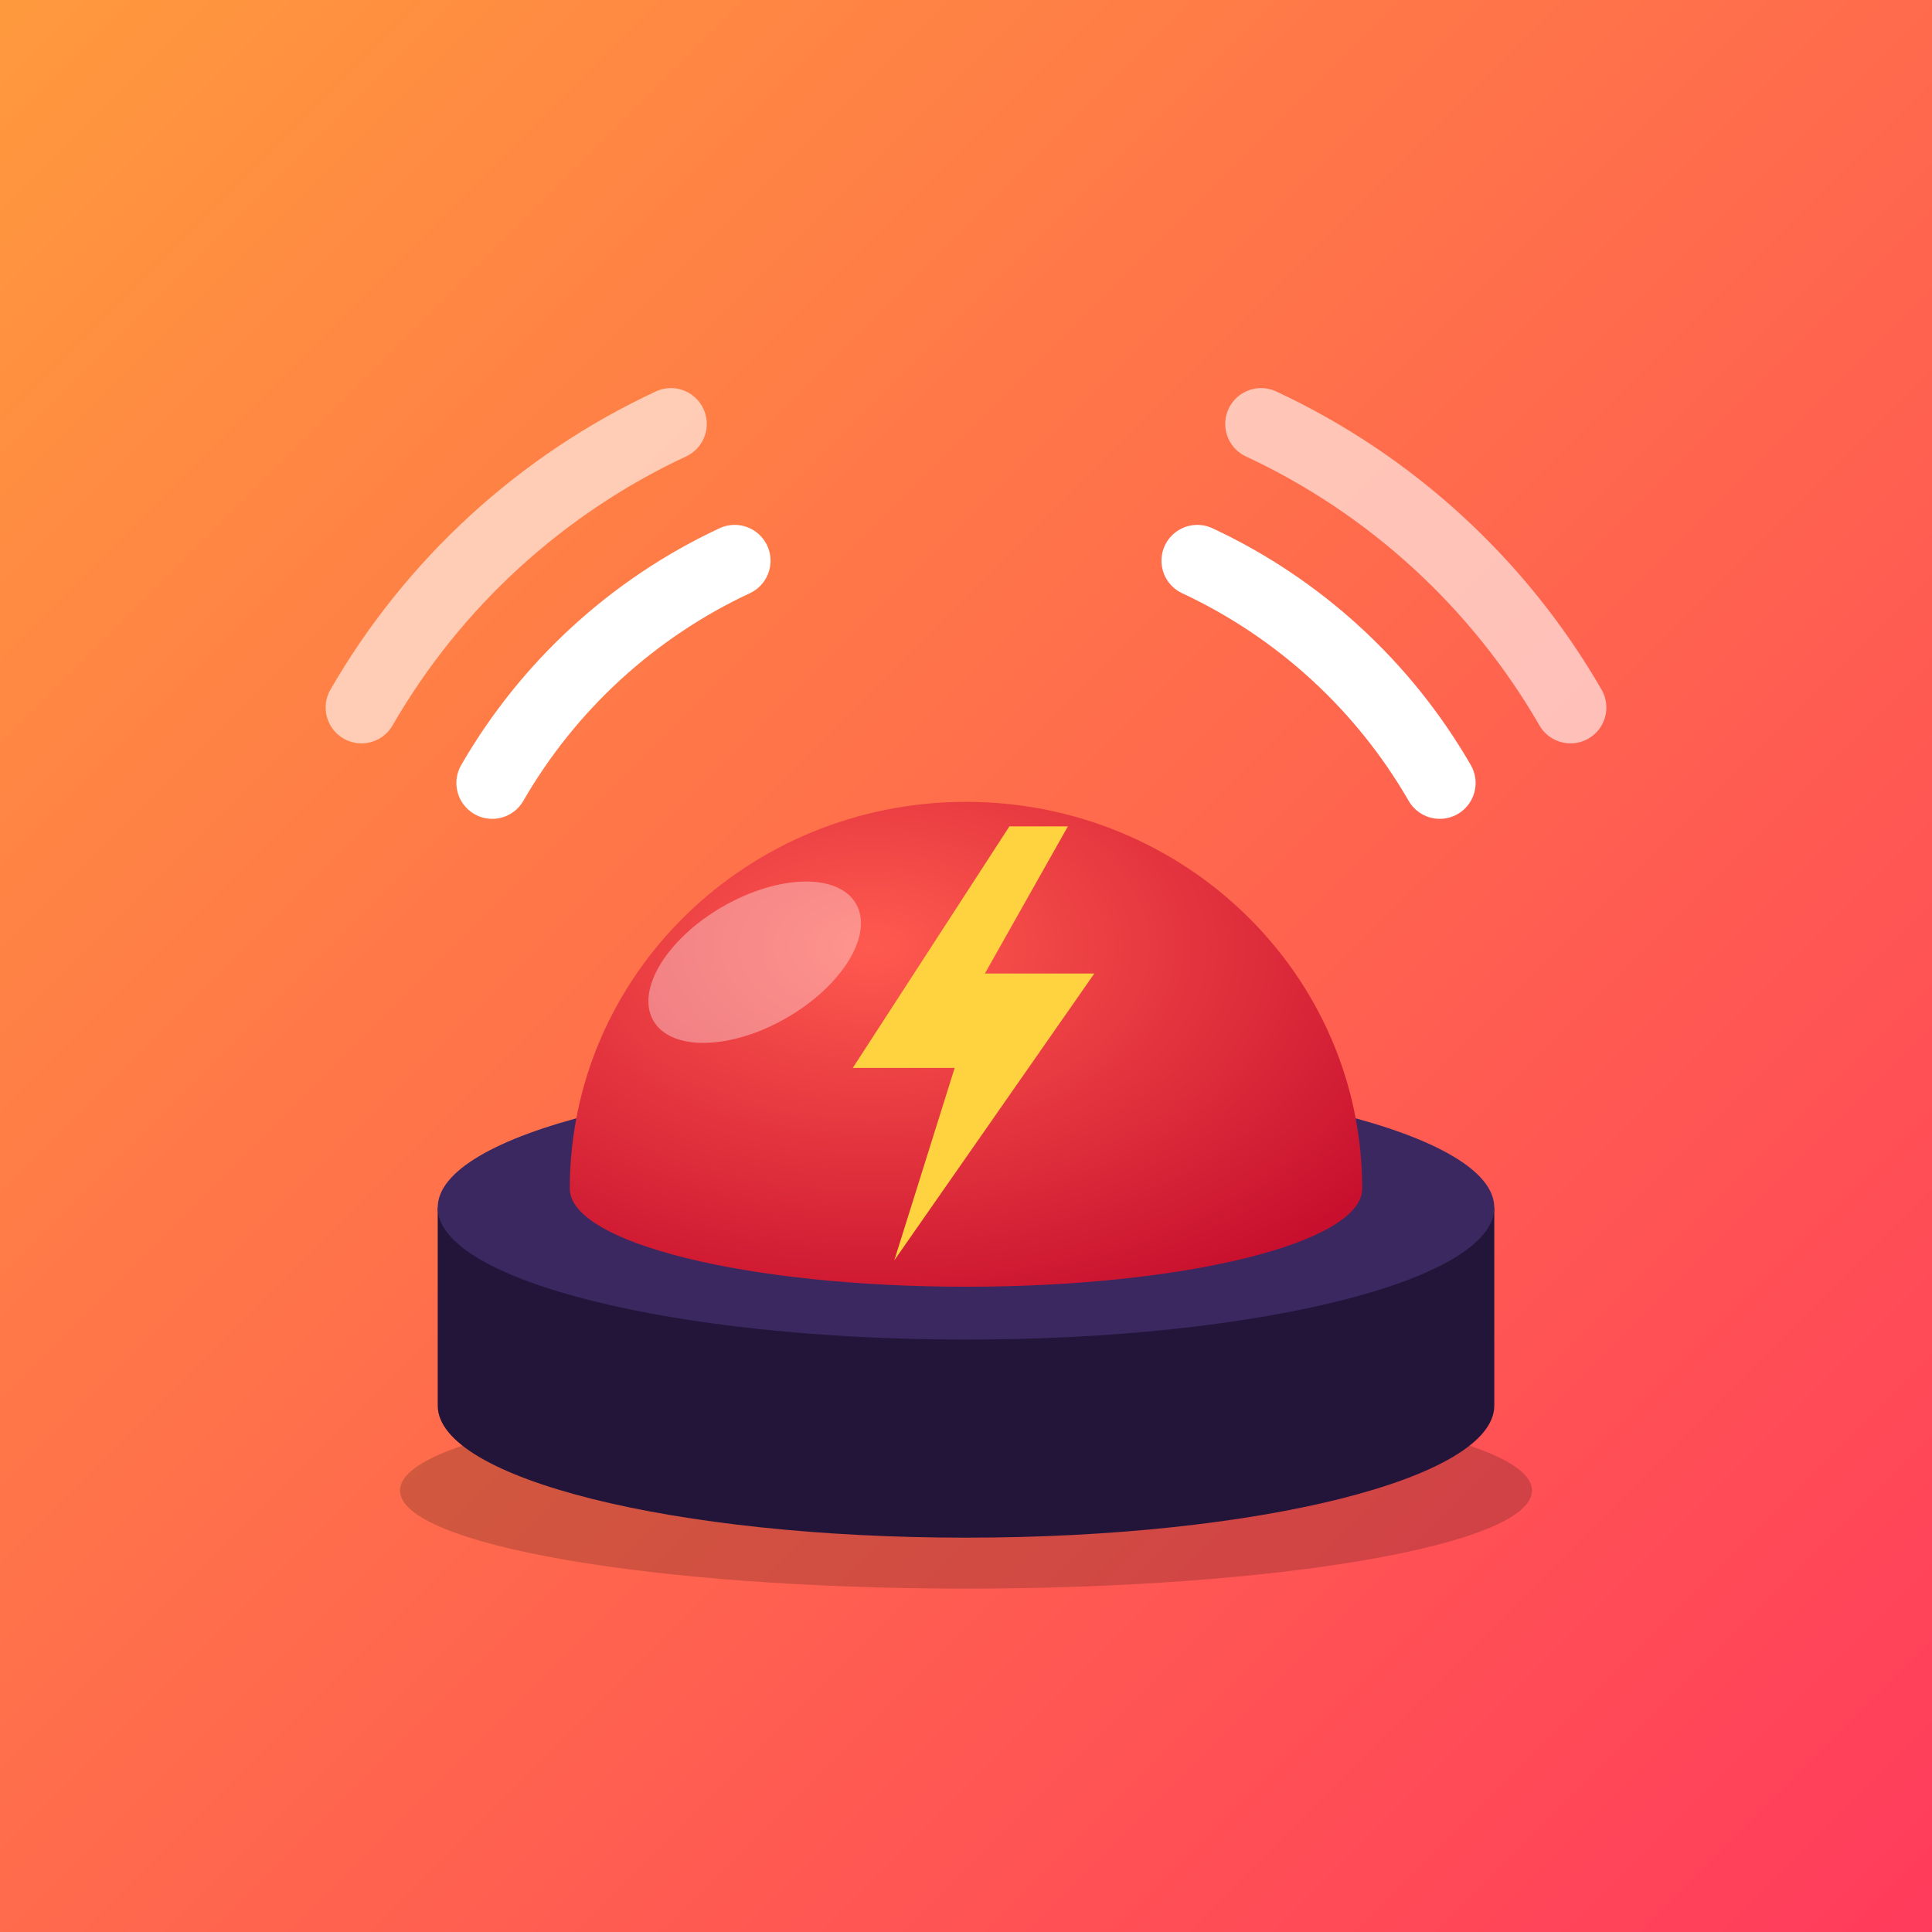
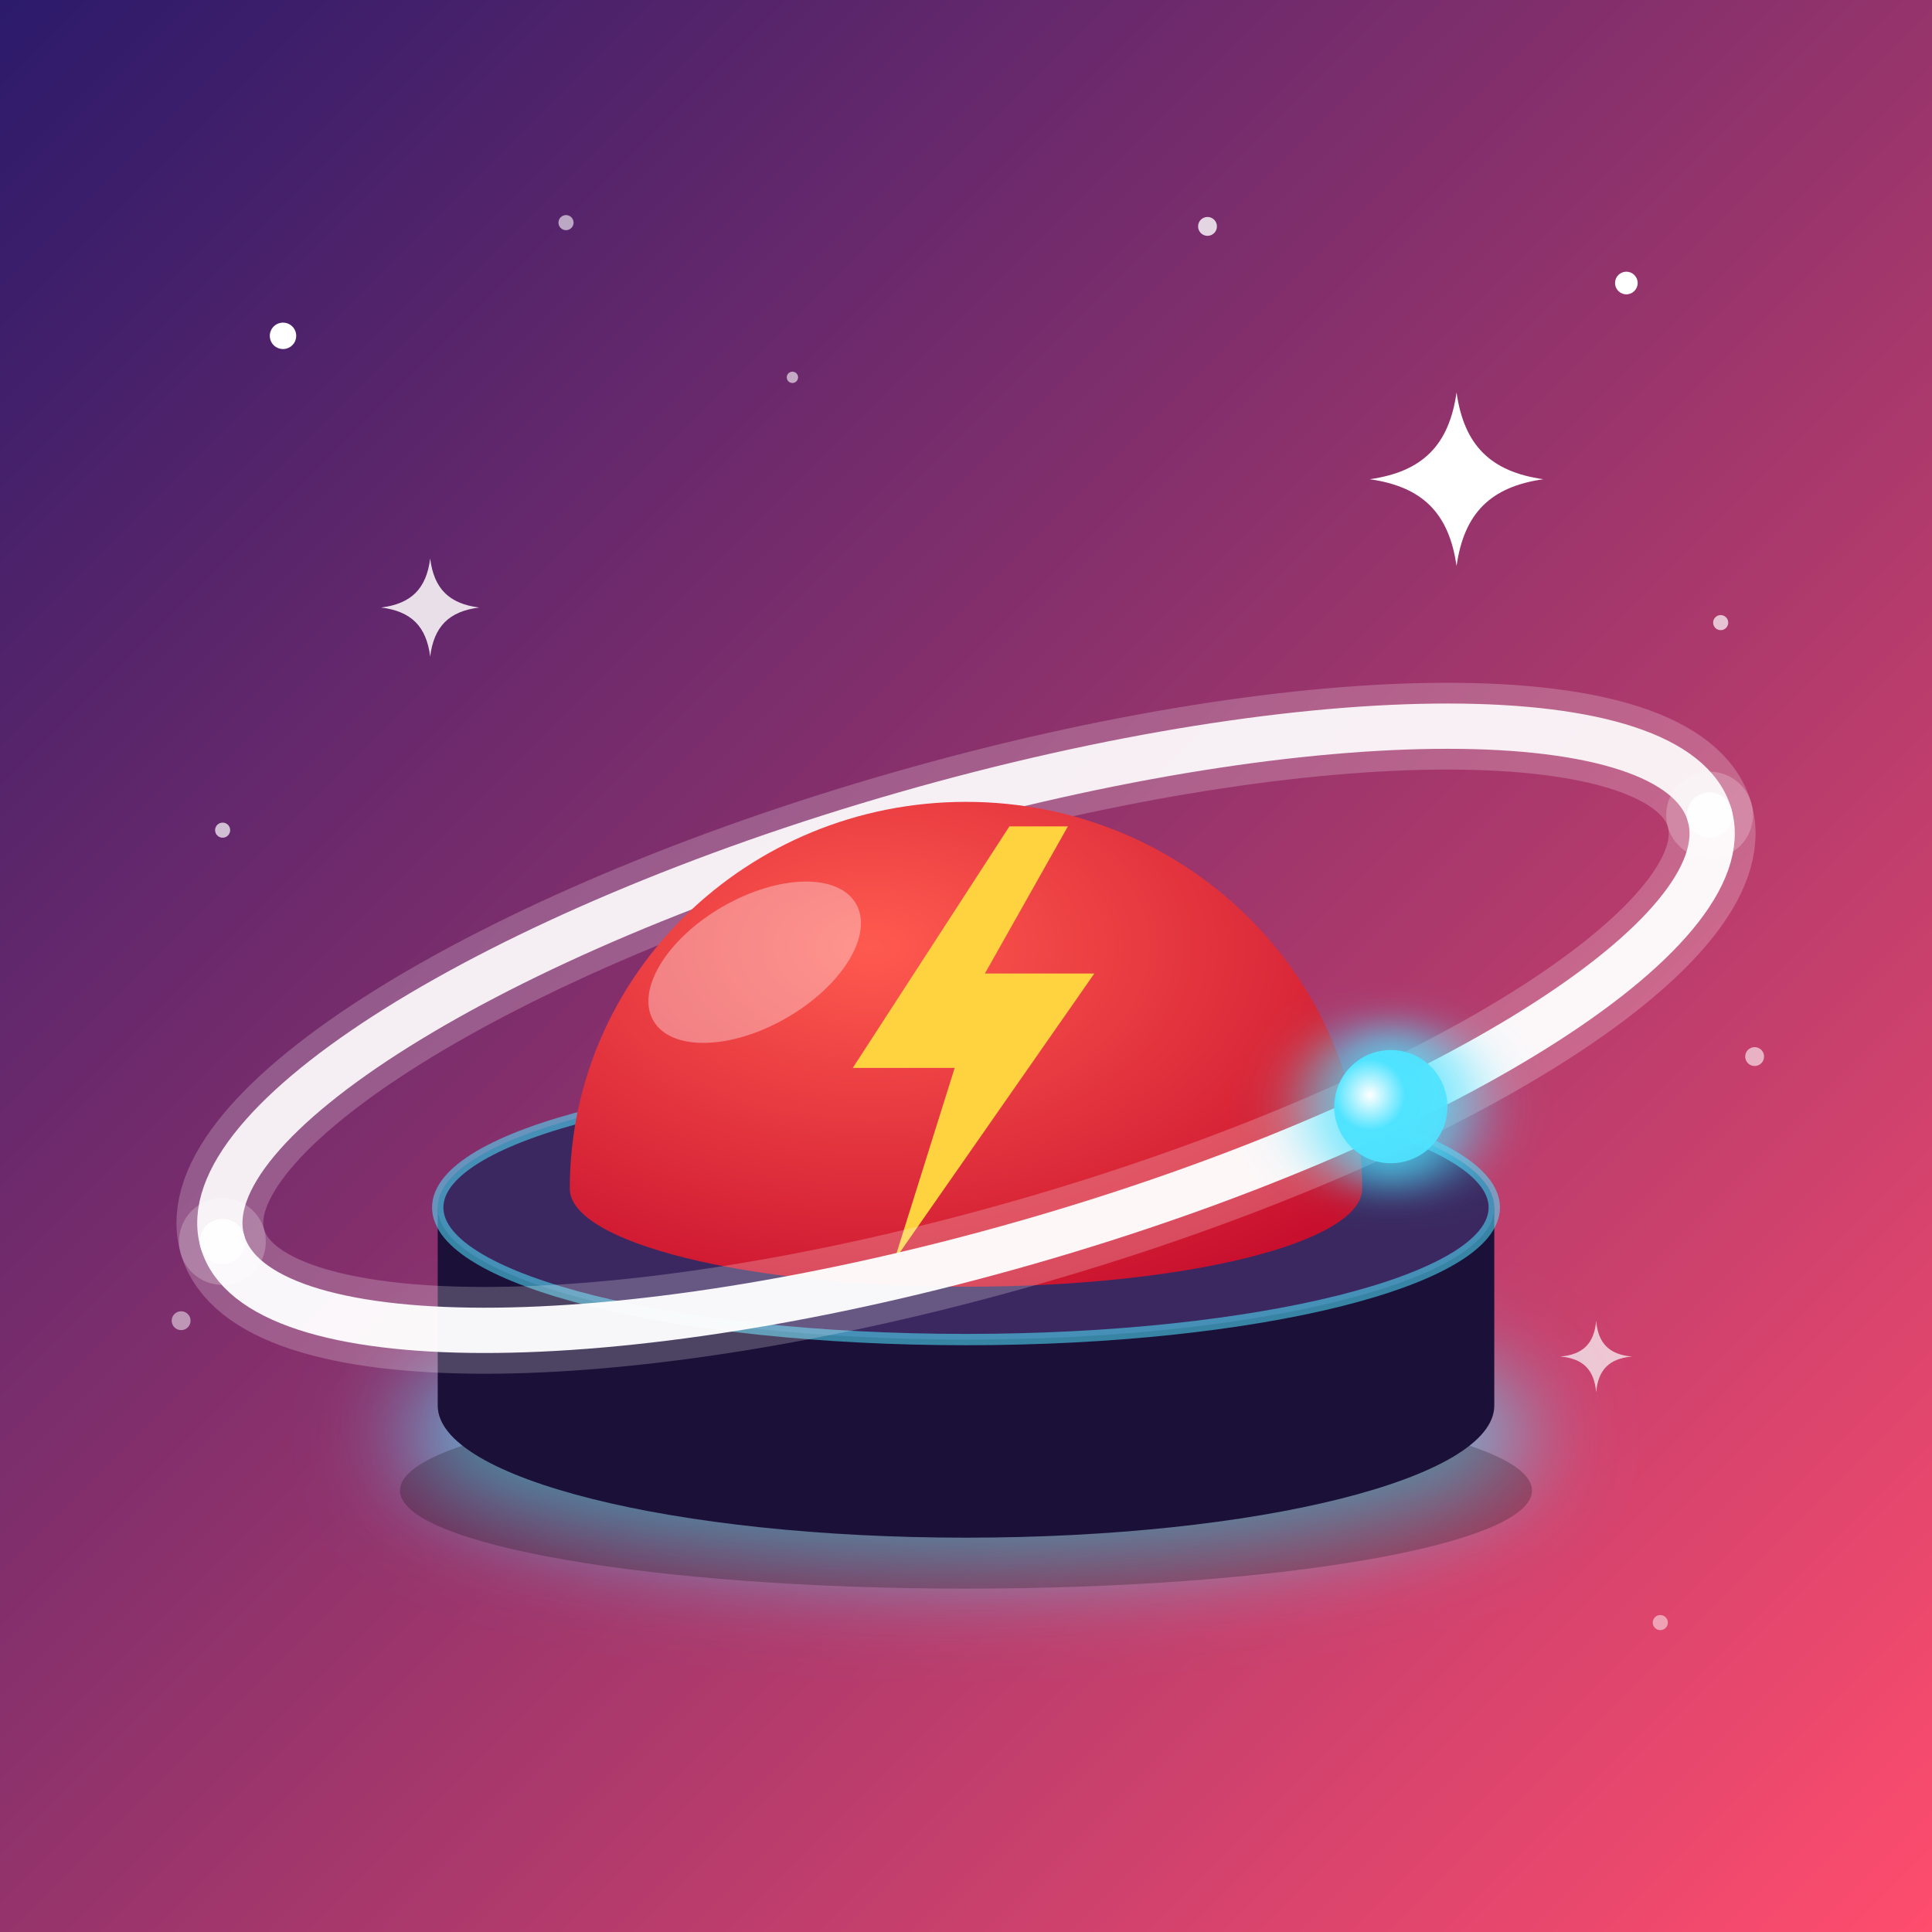
<svg xmlns="http://www.w3.org/2000/svg" width="1024" height="1024" viewBox="0 0 1024 1024">
  <defs>
    <linearGradient id="bg" x1="0" y1="0" x2="1" y2="1">
-       <stop offset="0" stop-color="#FF9A3D" />
-       <stop offset="1" stop-color="#FF3B5C" />
+       <stop offset="0" stop-color="#2B1A6B" />
+       <stop offset="1" stop-color="#FF4D6D" />
    </linearGradient>
    <radialGradient id="dome" cx="0.38" cy="0.3" r="0.8">
      <stop offset="0" stop-color="#FF5A4F" />
      <stop offset="1" stop-color="#C8102E" />
    </radialGradient>
+     <radialGradient id="orbFill" cx="0.35" cy="0.35" r="0.7">
+       <stop offset="0" stop-color="#FFFFFF" />
+       <stop offset="0.45" stop-color="#4FE3FF" />
+       <stop offset="1" stop-color="#4FE3FF" stop-opacity="0.9" />
+     </radialGradient>
+     <filter id="blur" x="-50%" y="-50%" width="200%" height="200%">
+       <feGaussianBlur stdDeviation="26" />
+     </filter>
+     <filter id="blurSmall" x="-100%" y="-100%" width="300%" height="300%">
+       <feGaussianBlur stdDeviation="14" />
+     </filter>
  </defs>
  <rect width="1024" height="1024" fill="url(#bg)" />
-   <g fill="none" stroke="#FFFFFF" stroke-width="38" stroke-linecap="round">
-     <path d="M260.9,415 A290,290 0 0 1 389.4,297.2" />
-     <path d="M191.6,375 A370,370 0 0 1 355.6,224.7" opacity="0.6" />
-     <path d="M634.6,297.2 A290,290 0 0 1 763.1,415" />
-     <path d="M668.4,224.7 A370,370 0 0 1 832.4,375" opacity="0.6" />
+   <g fill="#FFFFFF">
+     <circle cx="150" cy="178" r="7" />
+     <circle cx="862" cy="150" r="6" />
+     <circle cx="912" cy="330" r="4" opacity="0.7" />
+     <circle cx="118" cy="440" r="4" opacity="0.7" />
+     <circle cx="300" cy="118" r="4" opacity="0.6" />
+     <circle cx="640" cy="120" r="5" opacity="0.8" />
+     <circle cx="930" cy="560" r="5" opacity="0.6" />
+     <circle cx="96" cy="700" r="5" opacity="0.5" />
+     <circle cx="880" cy="860" r="4" opacity="0.5" />
+     <circle cx="420" cy="200" r="3" opacity="0.6" />
+     <path d="M772,208 C776,236 790,250 818,254 C790,258 776,272 772,300 C768,272 754,258 726,254 C754,250 768,236 772,208 Z" />
+     <path d="M228,296 C230,312 238,320 254,322 C238,324 230,332 228,348 C226,332 218,324 202,322 C218,320 226,312 228,296 Z" opacity="0.85" />
+     <path d="M846,700 C847,712 853,718 865,719 C853,720 847,726 846,738 C845,726 839,720 827,719 C839,718 845,712 846,700 Z" opacity="0.7" />
  </g>
-   <ellipse cx="512" cy="790" rx="300" ry="52" fill="#000" opacity="0.18" />
-   <path d="M232,640 L232,745 A280,70 0 0 0 792,745 L792,640 Z" fill="#23153A" />
+   <ellipse cx="512" cy="760" rx="300" ry="70" fill="#4FE3FF" opacity="0.75" filter="url(#blur)" />
+   <g transform="rotate(-16 512 545)" fill="none" stroke-linecap="round">
+     <path d="M922,545 A410,118 0 0 0 102,545" stroke="#FFFFFF" stroke-width="46" opacity="0.22" />
+     <path d="M922,545 A410,118 0 0 0 102,545" stroke="#FFFFFF" stroke-width="24" opacity="0.9" />
+   </g>
+   <ellipse cx="512" cy="790" rx="300" ry="52" fill="#000" opacity="0.22" />
+   <path d="M232,640 L232,745 A280,70 0 0 0 792,745 L792,640 Z" fill="#1B1038" />
  <ellipse cx="512" cy="640" rx="280" ry="70" fill="#3B2860" />
+   <ellipse cx="512" cy="640" rx="280" ry="70" fill="none" stroke="#4FE3FF" stroke-width="6" opacity="0.55" />
  <path d="M302,630 A210,205 0 0 1 722,630 A210,52 0 0 1 302,630 Z" fill="url(#dome)" />
  <ellipse cx="400" cy="510" rx="62" ry="34" fill="#fff" opacity="0.35" transform="rotate(-30 400 510)" />
  <path d="M535,438 L452,566 L506,566 L474,668 L580,516 L522,516 L566,438 Z" fill="#FFD23F" stroke-linejoin="round" />
+   <g transform="rotate(-16 512 545)" fill="none" stroke-linecap="round">
+     <path d="M922,545 A410,118 0 0 1 102,545" stroke="#FFFFFF" stroke-width="46" opacity="0.22" />
+     <path d="M922,545 A410,118 0 0 1 102,545" stroke="#FFFFFF" stroke-width="24" opacity="0.95" />
+     <circle cx="717" cy="647" r="44" fill="#4FE3FF" opacity="0.8" filter="url(#blurSmall)" />
+     <circle cx="717" cy="647" r="30" fill="url(#orbFill)" />
+   </g>
</svg>
